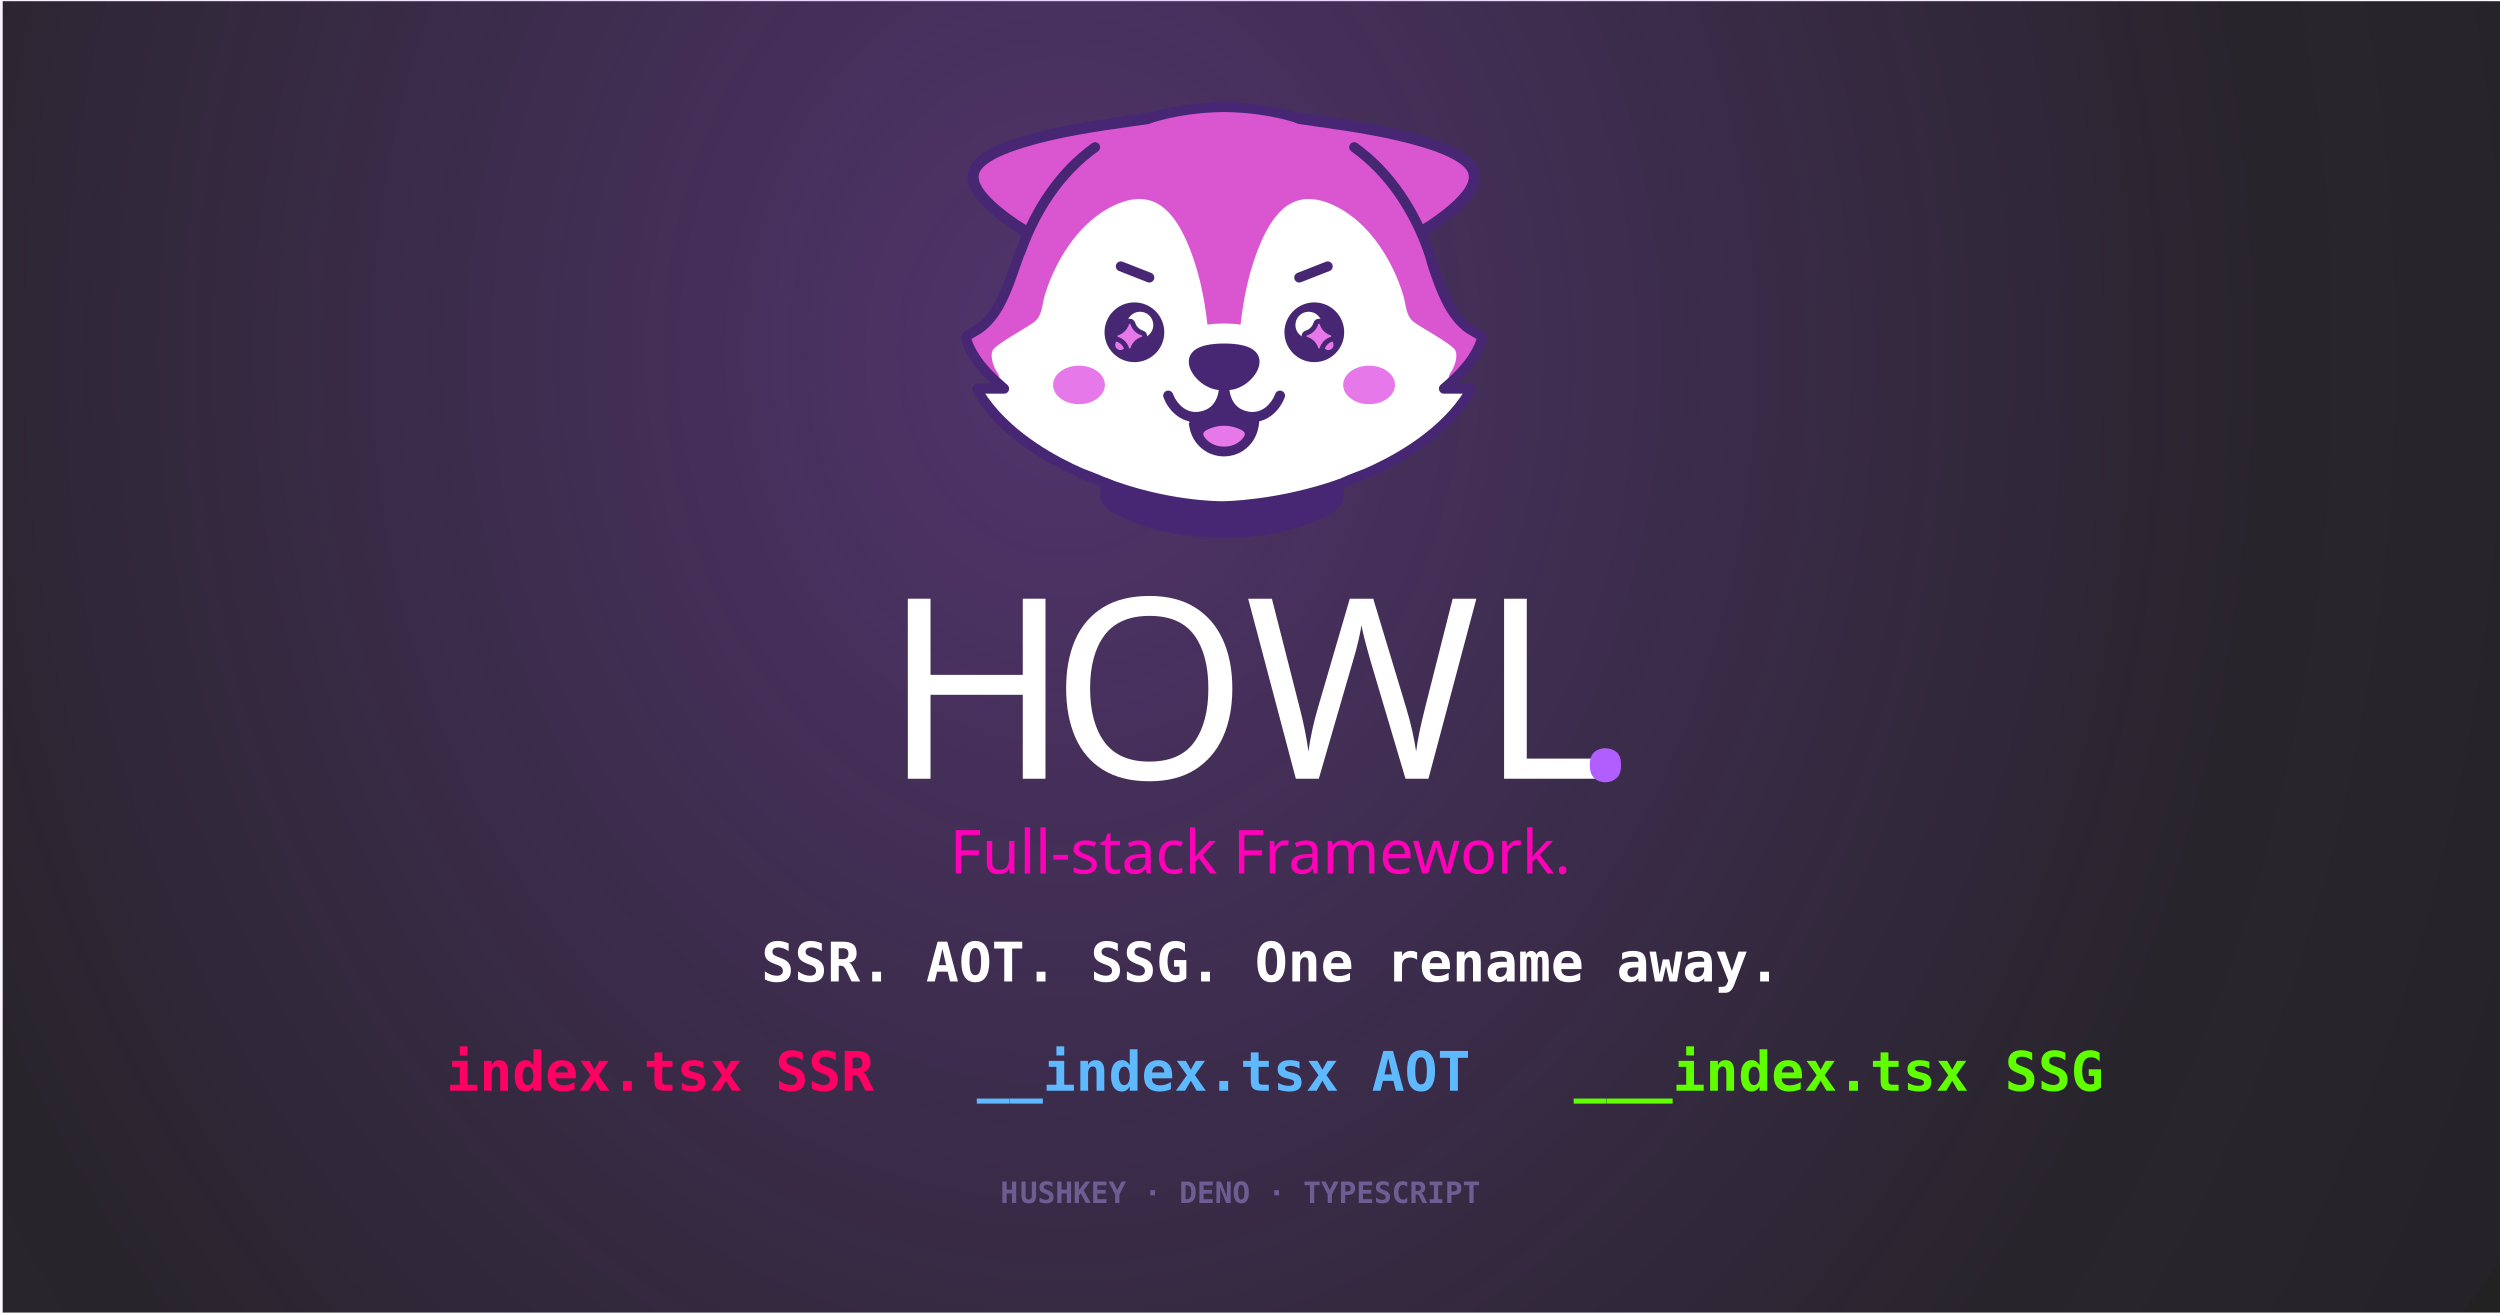
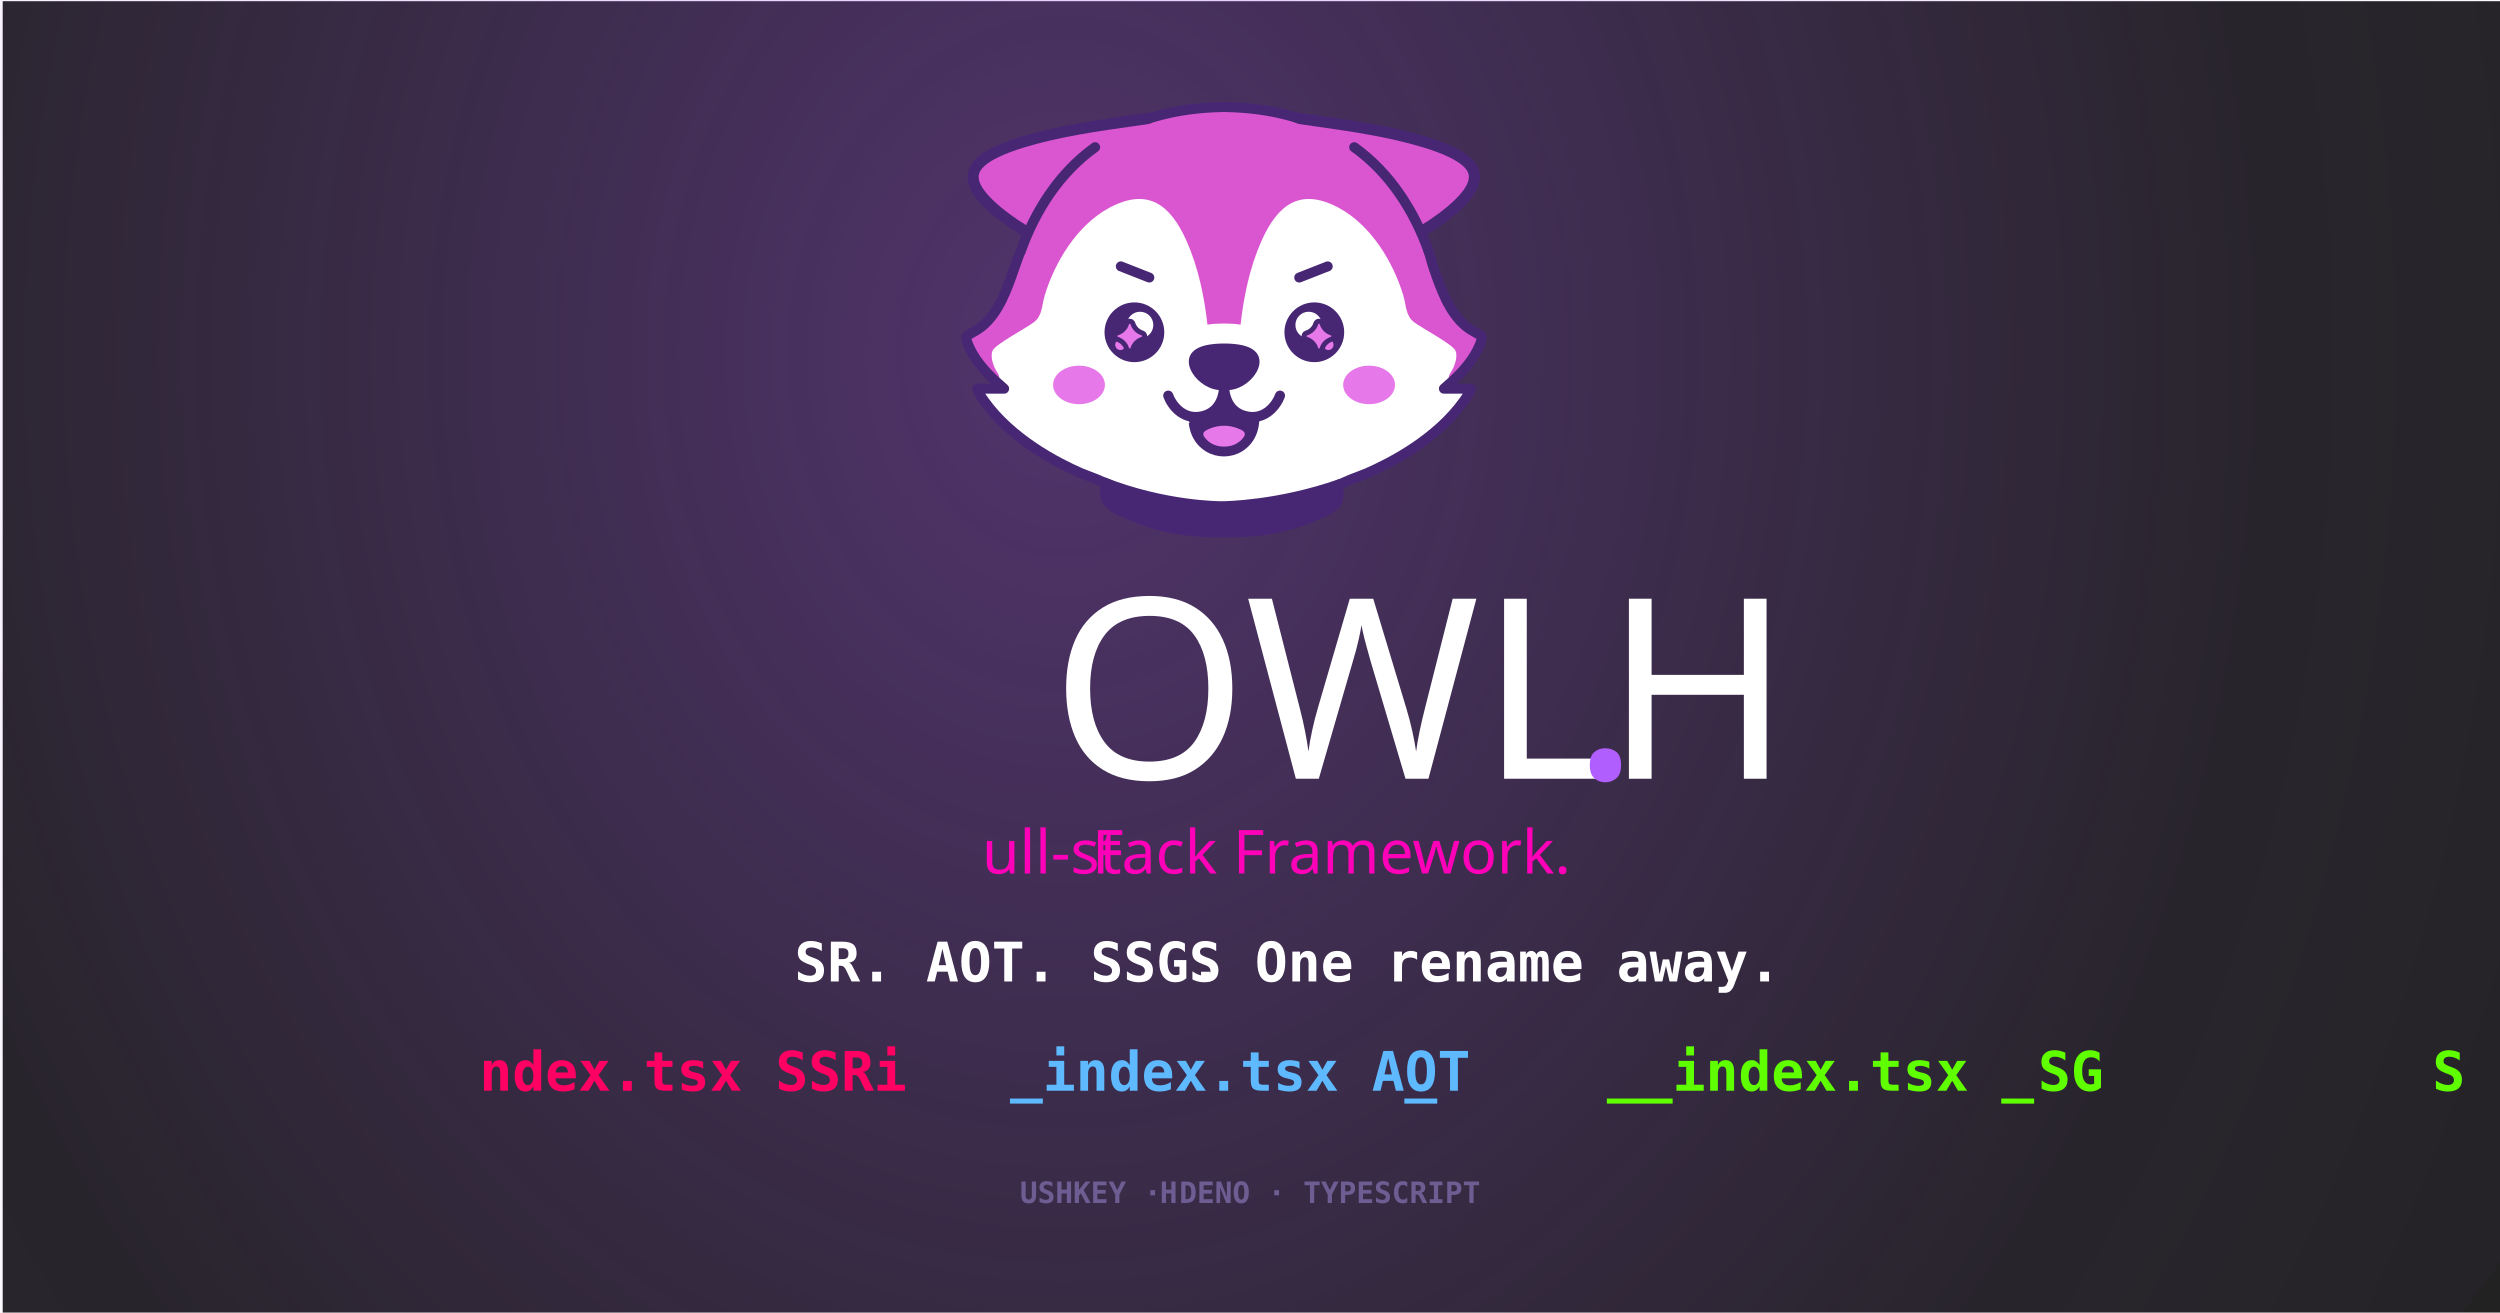
- <svg xmlns="http://www.w3.org/2000/svg" width="100%" height="100%" viewBox="0 0 1200 630" version="1.1" xml:space="preserve" style="fill-rule:evenodd;clip-rule:evenodd;stroke-linecap:round;stroke-linejoin:round;stroke-miterlimit:10;">
-   <rect id="HOWL_SOCIAL_URL" x="0" y="0" width="1200" height="630" style="fill:#fff;" />
+ <svg xmlns="http://www.w3.org/2000/svg" width="100%" height="100%" viewBox="0 0 1200 630" version="1.1" xml:space="preserve" style="fill-rule: evenodd; clip-rule: evenodd; stroke-linecap: round; stroke-linejoin: round; stroke-miterlimit: 10">
+   <rect id="HOWL_SOCIAL_URL" x="0" y="0" width="1200" height="630" style="fill: #fff" />
  <clipPath id="_clip1">
    <rect x="0" y="0" width="1200" height="630" />
  </clipPath>
  <g clip-path="url(#_clip1)">
    <g>
-       <rect x="1.3" y="0.57" width="1210.19" height="635.348" style="fill:#222;" />
-       <rect x="1.3" y="0.57" width="1210.19" height="635.348" style="fill:none;" />
-       <ellipse cx="510.749" cy="293.736" rx="793.92" ry="628.486" style="fill:url(#_Radial2);" />
+       <rect x="1.3" y="0.57" width="1210.19" height="635.348" style="fill: #222" />
+       <rect x="1.3" y="0.57" width="1210.19" height="635.348" style="fill: none" />
+       <ellipse cx="510.749" cy="293.736" rx="793.92" ry="628.486" style="fill: url(#_Radial2)" />
      <g transform="matrix(1.00849,0,0,1.00849,608.209,373.795)">
-         <text x="-182.64px" y="0px" style="font-family:'RoundedMplus1c-Medium', 'Rounded Mplus 1c', sans-serif;font-weight:500;font-size:120px;fill:#fff;">H<tspan x="-102.96px -22.08px 77.88px " y="0px 0px 0px ">OWL</tspan>
+         <text x="-182.64px" y="0px" style="font-family: 'RoundedMplus1c-Medium', 'Rounded Mplus 1c', sans-serif; font-weight: 500; font-size: 120px; fill: #fff">
+           H<tspan x="-102.96px -22.08px 77.88px " y="0px 0px 0px ">OWL</tspan>
        </text>
-         <text x="144.96px" y="0px" style="font-family:'RoundedMplus1c-Medium', 'Rounded Mplus 1c', sans-serif;font-weight:500;font-size:120px;fill:#b15eff;">.</text>
+         <text x="144.96px" y="0px" style="font-family: 'RoundedMplus1c-Medium', 'Rounded Mplus 1c', sans-serif; font-weight: 500; font-size: 120px; fill: #b15eff">.</text>
      </g>
-       <text x="455.941px" y="419.293px" style="font-family:'RoundedMplus1c-Medium', 'Rounded Mplus 1c', sans-serif;font-weight:500;font-size:29.167px;fill:#ff00b9;">F<tspan x="471.37px 487.237px 495.229px 503.804px 516.462px 529.704px 543.383px 558.375px 571.908px 586.725px 593.929px 609.358px 621.141px 636.133px 658.27px 672.533px 693.795px 709.37px 722.029px 735.97px " y="419.293px 419.293px 419.293px 419.293px 419.293px 419.293px 419.293px 419.293px 419.293px 419.293px 419.293px 419.293px 419.293px 419.293px 419.293px 419.293px 419.293px 419.293px 419.293px 419.293px ">ull-stack Framework.</tspan>
+       <text x="455.941px" y="419.293px" style="font-family: 'RoundedMplus1c-Medium', 'Rounded Mplus 1c', sans-serif; font-weight: 500; font-size: 29.167px; fill: #ff00b9">
+         F<tspan x="471.37px 487.237px 495.229px 503.804px 516.462px 529.704px 543.383px 558.375px 571.908px 586.725px 593.929px 609.358px 621.141px 636.133px 658.27px 672.533px 693.795px 709.37px 722.029px 735.97px " y="419.293px 419.293px 419.293px 419.293px 419.293px 419.293px 419.293px 419.293px 419.293px 419.293px 419.293px 419.293px 419.293px 419.293px 419.293px 419.293px 419.293px 419.293px 419.293px 419.293px ">ull-stack Framework.</tspan>
      </text>
      <g>
        <g transform="matrix(1.00849,0,0,1.00849,612.06,444.893)">
-           <text x="-244.576px" y="26px" style="font-family:'Menlo-Bold', 'Menlo', monospace;font-weight:700;font-size:26px;fill:#fff;">S<tspan x="-228.793px -213.01px -197.227px -181.443px -165.66px -149.877px -134.093px -118.31px -102.527px -86.743px -70.96px -55.177px -39.393px -23.61px -7.827px 7.957px 23.74px 39.523px 55.307px 71.09px 86.873px 102.657px 118.44px 134.223px 150.007px 165.79px 181.573px 197.357px 213.14px 228.923px " y="26px 26px 26px 26px 26px 26px 26px 26px 26px 26px 26px 26px 26px 26px 26px 26px 26px 26px 26px 26px 26px 26px 26px 26px 26px 26px 26px 26px 26px 26px ">SR. AOT. SSG. One rename away.</tspan>
+           <text x="-244.576px" y="26px" style="font-family: 'Menlo-Bold', 'Menlo', monospace; font-weight: 700; font-size: 26px; fill: #fff">
+             S<tspan x="-228.793px -213.01px -197.227px -181.443px -165.66px -149.877px -134.093px -118.31px -102.527px -86.743px -70.96px -55.177px -39.393px -23.61px -7.827px 7.957px 23.74px 39.523px 55.307px 71.09px 86.873px 102.657px 118.44px 134.223px 150.007px 165.79px 181.573px 197.357px 213.14px 228.923px " y="26px 26px 26px 26px 26px 26px 26px 26px 26px 26px 26px 26px 26px 26px 26px 26px 26px 26px 26px 26px 26px 26px 26px 26px 26px 26px 26px 26px 26px 26px ">SR. AOT. SSG. One rename away.</tspan>
          </text>
-           <text x="-394.518px" y="78px" style="font-family:'Menlo-Bold', 'Menlo', monospace;font-weight:700;font-size:26px;fill:#ff0063;">i<tspan x="-378.735px -362.951px -347.168px -331.385px -315.601px -299.818px -284.035px -268.251px -252.468px -236.685px -220.901px -205.118px " y="78px 78px 78px 78px 78px 78px 78px 78px 78px 78px 78px 78px ">ndex.tsx SSR</tspan>
+           <text x="-394.518px" y="78px" style="font-family: 'Menlo-Bold', 'Menlo', monospace; font-weight: 700; font-size: 26px; fill: #ff0063">
+             i<tspan x="-378.735px -362.951px -347.168px -331.385px -315.601px -299.818px -284.035px -268.251px -252.468px -236.685px -220.901px -205.118px " y="78px 78px 78px 78px 78px 78px 78px 78px 78px 78px 78px 78px ">ndex.tsx SSR</tspan>
          </text>
-           <text x="-141.985px" y="78px" style="font-family:'Menlo-Bold', 'Menlo', monospace;font-weight:700;font-size:26px;fill:#5eb9ff;">_<tspan x="-126.202px -110.418px -94.635px -78.852px -63.068px -47.285px -31.502px -15.718px 0.065px 15.848px 31.632px 47.415px 63.198px 78.982px " y="78px 78px 78px 78px 78px 78px 78px 78px 78px 78px 78px 78px 78px 78px ">_index.tsx AOT</tspan>
+           <text x="-141.985px" y="78px" style="font-family: 'Menlo-Bold', 'Menlo', monospace; font-weight: 700; font-size: 26px; fill: #5eb9ff">
+             _<tspan x="-126.202px -110.418px -94.635px -78.852px -63.068px -47.285px -31.502px -15.718px 0.065px 15.848px 31.632px 47.415px 63.198px 78.982px " y="78px 78px 78px 78px 78px 78px 78px 78px 78px 78px 78px 78px 78px 78px ">_index.tsx AOT</tspan>
          </text>
-           <text x="142.115px" y="78px" style="font-family:'Menlo-Bold', 'Menlo', monospace;font-weight:700;font-size:26px;fill:#60ff00;">_<tspan x="157.898px 173.682px 189.465px 205.248px 221.031px 236.815px 252.598px 268.381px 284.165px 299.948px 315.731px " y="78px 78px 78px 78px 78px 78px 78px 78px 78px 78px 78px ">__index.tsx</tspan>
+           <text x="142.115px" y="78px" style="font-family: 'Menlo-Bold', 'Menlo', monospace; font-weight: 700; font-size: 26px; fill: #60ff00">
+             _<tspan x="157.898px 173.682px 189.465px 205.248px 221.031px 236.815px 252.598px 268.381px 284.165px 299.948px 315.731px " y="78px 78px 78px 78px 78px 78px 78px 78px 78px 78px 78px ">__index.tsx</tspan>
          </text>
-           <text x="347.298px" y="78px" style="font-family:'Menlo-Bold', 'Menlo', monospace;font-weight:700;font-size:26px;fill:#60ff00;">S<tspan x="363.081px 378.865px " y="78px 78px ">SG</tspan>
+           <text x="347.298px" y="78px" style="font-family: 'Menlo-Bold', 'Menlo', monospace; font-weight: 700; font-size: 26px; fill: #60ff00">
+             S<tspan x="363.081px 378.865px " y="78px 78px ">SG</tspan>
          </text>
        </g>
      </g>
-       <text x="480.204px" y="577.425px" style="font-family:'Menlo-Bold', 'Menlo', monospace;font-weight:700;font-size:14.119px;fill:#6d5d92;">H<tspan x="489.551px 498.898px 508.246px 517.593px 526.941px 536.288px 545.635px 554.983px 564.33px 573.678px 583.025px 592.372px 601.72px 611.067px 620.414px 629.762px 639.109px 648.457px 657.804px 667.151px 676.499px 685.846px 695.194px 704.541px 713.888px 723.236px " y="577.425px 577.425px 577.425px 577.425px 577.425px 577.425px 577.425px 577.425px 577.425px 577.425px 577.425px 577.425px 577.425px 577.425px 577.425px 577.425px 577.425px 577.425px 577.425px 577.425px 577.425px 577.425px 577.425px 577.425px 577.425px 577.425px ">USHKEY · DENO · TYPESCRIPT</tspan>
+       <text x="480.204px" y="577.425px" style="font-family: 'Menlo-Bold', 'Menlo', monospace; font-weight: 700; font-size: 14.119px; fill: #6d5d92">
+         H<tspan x="489.551px 498.898px 508.246px 517.593px 526.941px 536.288px 545.635px 554.983px 564.33px 573.678px 583.025px 592.372px 601.72px 611.067px 620.414px 629.762px 639.109px 648.457px 657.804px 667.151px 676.499px 685.846px 695.194px 704.541px 713.888px 723.236px " y="577.425px 577.425px 577.425px 577.425px 577.425px 577.425px 577.425px 577.425px 577.425px 577.425px 577.425px 577.425px 577.425px 577.425px 577.425px 577.425px 577.425px 577.425px 577.425px 577.425px 577.425px 577.425px 577.425px 577.425px 577.425px 577.425px ">USHKEY · DENO · TYPESCRIPT</tspan>
      </text>
      <g id="FACE">
        <g id="EARS">
          <g id="ear_left_floppy">
-             <path d="M561.496,56.158c-12.401,2.078 -28.051,4.719 -40.443,6.922c-12.158,2.16 -43.731,8.311 -51.3,15.52c-8.862,8.436 6.499,20.303 13.534,25.341c19.909,14.262 55.494,27.139 85.737,31.461l-7.528,-79.244Z" style="fill:#da56d1;fill-rule:nonzero;" />
-             <path d="M557.917,55.858l-2.806,0.418c-3.687,0.545 -7.441,1.078 -11.07,1.591c-17.775,2.522 -36.156,5.128 -53.317,10.366c-9.656,2.948 -16.425,6.169 -20.121,9.578c-6.577,6.067 -4.04,13.569 7.987,23.607c21.494,17.938 56.926,30.788 92.467,33.533l1.63,0.125" style="fill:none;fill-rule:nonzero;stroke:#472773;stroke-width:5.37px;" />
+             <path d="M561.496,56.158c-12.401,2.078 -28.051,4.719 -40.443,6.922c-12.158,2.16 -43.731,8.311 -51.3,15.52c-8.862,8.436 6.499,20.303 13.534,25.341c19.909,14.262 55.494,27.139 85.737,31.461l-7.528,-79.244Z" style="fill: #da56d1; fill-rule: nonzero" />
+             <path d="M557.917,55.858l-2.806,0.418c-3.687,0.545 -7.441,1.078 -11.07,1.591c-17.775,2.522 -36.156,5.128 -53.317,10.366c-9.656,2.948 -16.425,6.169 -20.121,9.578c-6.577,6.067 -4.04,13.569 7.987,23.607c21.494,17.938 56.926,30.788 92.467,33.533l1.63,0.125" style="fill: none; fill-rule: nonzero; stroke: #472773; stroke-width: 5.37px" />
          </g>
          <g id="ear_right_floppy">
-             <path d="M605.785,135.402c30.243,-4.325 65.825,-17.199 85.734,-31.46c7.038,-5.041 22.399,-16.906 13.537,-25.342c-7.569,-7.209 -39.142,-13.36 -51.3,-15.522c-12.395,-2.201 -28.042,-4.841 -40.443,-6.92l-7.528,79.244Z" style="fill:#da56d1;fill-rule:nonzero;" />
-             <path d="M616.89,55.858l2.806,0.418c3.687,0.545 7.441,1.078 11.071,1.591c17.775,2.522 36.156,5.128 53.317,10.366c9.655,2.948 16.424,6.169 20.117,9.578c6.58,6.067 4.044,13.569 -7.983,23.607c-21.494,17.938 -56.926,30.788 -92.468,33.533l-1.629,0.125" style="fill:none;fill-rule:nonzero;stroke:#472773;stroke-width:5.37px;" />
+             <path d="M605.785,135.402c30.243,-4.325 65.825,-17.199 85.734,-31.46c7.038,-5.041 22.399,-16.906 13.537,-25.342c-7.569,-7.209 -39.142,-13.36 -51.3,-15.522c-12.395,-2.201 -28.042,-4.841 -40.443,-6.92l-7.528,79.244Z" style="fill: #da56d1; fill-rule: nonzero" />
+             <path d="M616.89,55.858l2.806,0.418c3.687,0.545 7.441,1.078 11.071,1.591c17.775,2.522 36.156,5.128 53.317,10.366c9.655,2.948 16.424,6.169 20.117,9.578c6.58,6.067 4.044,13.569 -7.983,23.607c-21.494,17.938 -56.926,30.788 -92.468,33.533l-1.629,0.125" style="fill: none; fill-rule: nonzero; stroke: #472773; stroke-width: 5.37px" />
          </g>
        </g>
        <g id="FACE1">
-           <path d="M587.492,51.293c-11.072,0.243 -24.146,5.344 -34.326,10.028c-6.337,2.915 -12.622,7.231 -18.15,11.424c-5.828,4.421 -19.255,5.376 -23.805,10.645c-8.521,9.869 -13.571,19.04 -18.862,31.106c-7.383,16.841 -12.235,39.339 -30.107,48.349c2.357,7.407 12.696,15.779 18.03,21.025c-0.069,-0.068 -0.138,-0.25 -0.207,-0.502c1.125,1.061 2.199,2.367 2.198,3.906c-0,-1.38 -10.044,0.84 -11.589,1.391c-0.042,0.015 -0.078,0.029 -0.108,0.041c9.522,13.284 21.845,24.32 35.92,32.593c24.298,14.28 52.94,21.002 81.006,21.022l0,0.001l0.065,0l-0,-0.001c28.067,-0.02 56.708,-6.742 81.006,-21.022c14.075,-8.273 26.399,-19.309 35.921,-32.593c-0.03,-0.012 -0.066,-0.026 -0.109,-0.041c-1.545,-0.551 -11.588,-2.771 -11.588,-1.391c-0.001,-1.539 1.072,-2.845 2.197,-3.906c-0.068,0.252 -0.137,0.434 -0.206,0.502c5.335,-5.246 15.672,-13.618 18.03,-21.025c-17.873,-9.01 -22.724,-31.508 -30.108,-48.349c-5.289,-12.066 -11.914,-18.004 -20.436,-27.873c-4.55,-5.27 -13.756,-12.19 -19.584,-16.611c-5.528,-4.193 -13.512,-6.28 -19.848,-9.195c-10.18,-4.684 -24.202,-9.281 -35.275,-9.524l-0.065,0Z" style="fill:#fff;fill-rule:nonzero;" />
-           <path d="M587.492,51.293c-11.072,0.243 -25.28,3.4 -35.46,8.083c-6.337,2.916 -7.968,3.635 -13.496,7.828c-5.828,4.42 -22.775,10.917 -27.325,16.186c-8.521,9.869 -13.571,19.04 -18.862,31.106c-7.383,16.841 -12.235,39.339 -30.107,48.349c2.357,7.407 12.696,15.779 18.03,21.025c-0.369,-0.366 -0.734,-3.964 -1.103,-4.33c-3.514,-5.173 -3.165,-9.066 -3.157,-9.061c-0.019,-0.721 0.095,-1.45 0.429,-2.184c1.393,-3.074 16.149,-10.817 19.785,-13.586c4.2,-3.195 3.784,-8.048 5.229,-12.864c4.869,-16.208 15.585,-33.715 30.795,-41.982c18.803,-10.216 29.638,-1.458 37.33,15.882c5.533,12.473 8.504,26.533 9.985,40.074c2.803,-0.407 5.551,-0.537 7.96,-0.532c2.409,-0.005 5.156,0.125 7.959,0.532c1.483,-13.541 4.453,-27.601 9.987,-40.074c7.691,-17.34 18.527,-26.098 37.328,-15.882c15.211,8.267 25.927,25.774 30.795,41.982c1.446,4.816 1.031,9.669 5.229,12.864c3.637,2.769 18.393,10.512 19.787,13.586c0.332,0.734 0.446,1.463 0.428,2.184c0.008,-0.005 0.357,3.888 -3.157,9.061c-0.368,0.366 -0.733,3.964 -1.103,4.33c5.335,-5.246 15.672,-13.618 18.03,-21.025c-17.873,-9.01 -22.724,-31.508 -30.108,-48.349c-5.289,-12.066 -10.339,-21.237 -18.861,-31.106c-4.55,-5.269 -13.965,-12.414 -19.794,-16.834c-5.528,-4.192 -14.565,-4.122 -20.901,-7.038c-10.18,-4.685 -24.514,-7.982 -35.587,-8.225" style="fill:#da56d1;fill-rule:nonzero;" />
-           <path d="M685.781,120.757c0.68,1.814 1.647,5.816 2.357,7.862c3.441,9.924 7.342,21.172 15.301,27.831c1.762,1.475 3.538,2.455 4.965,3.241c1.216,0.671 2.473,1.364 2.732,1.885c0.076,0.15 0.387,1.056 -0.885,4.083c-2.724,6.483 -7.513,12.104 -12.607,16.862l-4.547,4.031l12.834,-0c0.013,0.868 -1.089,2.856 -3.277,5.916c-13.045,18.242 -34.777,29.572 -46.612,34.716l-7.562,2.926l-0.012,0.012c-0.539,0.22 -1.124,0.477 -1.696,0.729c-0.432,0.19 -0.856,0.376 -1.227,0.531l-2.865,1.199" style="fill:none;fill-rule:nonzero;stroke:#472773;stroke-width:4.84px;" />
-           <path d="M553.547,56.191l1.958,-0.531c9.605,-2.604 19.231,-4.054 31.891,-4.32l0.257,0c12.661,0.266 22.288,1.716 31.891,4.32l1.959,0.531" style="fill:none;fill-rule:nonzero;stroke:#472773;stroke-width:4.84px;" />
-           <path d="M489.405,121.669l-0.434,1.157c-0.679,1.814 -1.35,3.747 -2.06,5.793c-3.44,9.924 -7.341,21.172 -15.3,27.831c-1.763,1.475 -3.538,2.455 -4.966,3.241c-1.216,0.671 -2.472,1.364 -2.732,1.885c-0.075,0.151 -0.385,1.056 0.886,4.083c2.723,6.483 7.513,12.105 12.606,16.862l4.547,4.031l-12.833,-0c-0.012,0.868 1.089,2.856 3.277,5.916c13.045,18.243 34.777,29.572 46.611,34.716l7.564,2.926l0.011,0.012c0.539,0.22 1.124,0.477 1.695,0.729c0.433,0.19 0.857,0.376 1.228,0.531l2.865,1.199" style="fill:none;fill-rule:nonzero;stroke:#472773;stroke-width:4.84px;" />
-           <path d="M669.608,184.76c-0,5.107 -5.572,9.246 -12.445,9.246c-6.874,-0 -12.446,-4.139 -12.446,-9.246c0,-5.106 5.572,-9.245 12.446,-9.245c6.873,-0 12.445,4.139 12.445,9.245" style="fill:#e678e9;fill-rule:nonzero;" />
-           <path d="M505.474,184.76c0,-5.106 5.572,-9.245 12.445,-9.245c6.874,-0 12.446,4.139 12.446,9.245c0,5.107 -5.572,9.246 -12.446,9.246c-6.873,-0 -12.445,-4.139 -12.445,-9.246" style="fill:#e678e9;fill-rule:nonzero;" />
-           <path d="M596.133,165.672c-2.189,-0.475 -5.246,-0.8 -8.48,-0.792l-0.096,-0c-3.233,-0.008 -6.291,0.317 -8.48,0.792c-16.364,3.551 -5.869,20.22 5.525,21.491c1.997,0.207 4.01,0.207 6.006,-0c11.395,-1.271 21.889,-17.94 5.525,-21.491" style="fill:#472773;fill-rule:nonzero;" />
-           <path d="M489.888,120.757c6.947,-19.596 18.661,-37.896 35.749,-50.083" style="fill:none;fill-rule:nonzero;stroke:#472773;stroke-width:4.84px;" />
-           <path d="M685.781,120.757c-6.947,-19.596 -18.661,-37.896 -35.749,-50.083" style="fill:none;fill-rule:nonzero;stroke:#472773;stroke-width:4.84px;" />
+           <path d="M587.492,51.293c-11.072,0.243 -24.146,5.344 -34.326,10.028c-6.337,2.915 -12.622,7.231 -18.15,11.424c-5.828,4.421 -19.255,5.376 -23.805,10.645c-8.521,9.869 -13.571,19.04 -18.862,31.106c-7.383,16.841 -12.235,39.339 -30.107,48.349c2.357,7.407 12.696,15.779 18.03,21.025c-0.069,-0.068 -0.138,-0.25 -0.207,-0.502c1.125,1.061 2.199,2.367 2.198,3.906c-0,-1.38 -10.044,0.84 -11.589,1.391c-0.042,0.015 -0.078,0.029 -0.108,0.041c9.522,13.284 21.845,24.32 35.92,32.593c24.298,14.28 52.94,21.002 81.006,21.022l0,0.001l0.065,0l-0,-0.001c28.067,-0.02 56.708,-6.742 81.006,-21.022c14.075,-8.273 26.399,-19.309 35.921,-32.593c-0.03,-0.012 -0.066,-0.026 -0.109,-0.041c-1.545,-0.551 -11.588,-2.771 -11.588,-1.391c-0.001,-1.539 1.072,-2.845 2.197,-3.906c-0.068,0.252 -0.137,0.434 -0.206,0.502c5.335,-5.246 15.672,-13.618 18.03,-21.025c-17.873,-9.01 -22.724,-31.508 -30.108,-48.349c-5.289,-12.066 -11.914,-18.004 -20.436,-27.873c-4.55,-5.27 -13.756,-12.19 -19.584,-16.611c-5.528,-4.193 -13.512,-6.28 -19.848,-9.195c-10.18,-4.684 -24.202,-9.281 -35.275,-9.524l-0.065,0Z" style="fill: #fff; fill-rule: nonzero" />
+           <path d="M587.492,51.293c-11.072,0.243 -25.28,3.4 -35.46,8.083c-6.337,2.916 -7.968,3.635 -13.496,7.828c-5.828,4.42 -22.775,10.917 -27.325,16.186c-8.521,9.869 -13.571,19.04 -18.862,31.106c-7.383,16.841 -12.235,39.339 -30.107,48.349c2.357,7.407 12.696,15.779 18.03,21.025c-0.369,-0.366 -0.734,-3.964 -1.103,-4.33c-3.514,-5.173 -3.165,-9.066 -3.157,-9.061c-0.019,-0.721 0.095,-1.45 0.429,-2.184c1.393,-3.074 16.149,-10.817 19.785,-13.586c4.2,-3.195 3.784,-8.048 5.229,-12.864c4.869,-16.208 15.585,-33.715 30.795,-41.982c18.803,-10.216 29.638,-1.458 37.33,15.882c5.533,12.473 8.504,26.533 9.985,40.074c2.803,-0.407 5.551,-0.537 7.96,-0.532c2.409,-0.005 5.156,0.125 7.959,0.532c1.483,-13.541 4.453,-27.601 9.987,-40.074c7.691,-17.34 18.527,-26.098 37.328,-15.882c15.211,8.267 25.927,25.774 30.795,41.982c1.446,4.816 1.031,9.669 5.229,12.864c3.637,2.769 18.393,10.512 19.787,13.586c0.332,0.734 0.446,1.463 0.428,2.184c0.008,-0.005 0.357,3.888 -3.157,9.061c-0.368,0.366 -0.733,3.964 -1.103,4.33c5.335,-5.246 15.672,-13.618 18.03,-21.025c-17.873,-9.01 -22.724,-31.508 -30.108,-48.349c-5.289,-12.066 -10.339,-21.237 -18.861,-31.106c-4.55,-5.269 -13.965,-12.414 -19.794,-16.834c-5.528,-4.192 -14.565,-4.122 -20.901,-7.038c-10.18,-4.685 -24.514,-7.982 -35.587,-8.225" style="fill: #da56d1; fill-rule: nonzero" />
+           <path d="M685.781,120.757c0.68,1.814 1.647,5.816 2.357,7.862c3.441,9.924 7.342,21.172 15.301,27.831c1.762,1.475 3.538,2.455 4.965,3.241c1.216,0.671 2.473,1.364 2.732,1.885c0.076,0.15 0.387,1.056 -0.885,4.083c-2.724,6.483 -7.513,12.104 -12.607,16.862l-4.547,4.031l12.834,-0c0.013,0.868 -1.089,2.856 -3.277,5.916c-13.045,18.242 -34.777,29.572 -46.612,34.716l-7.562,2.926l-0.012,0.012c-0.539,0.22 -1.124,0.477 -1.696,0.729c-0.432,0.19 -0.856,0.376 -1.227,0.531l-2.865,1.199" style="fill: none; fill-rule: nonzero; stroke: #472773; stroke-width: 4.84px" />
+           <path d="M553.547,56.191l1.958,-0.531c9.605,-2.604 19.231,-4.054 31.891,-4.32l0.257,0c12.661,0.266 22.288,1.716 31.891,4.32l1.959,0.531" style="fill: none; fill-rule: nonzero; stroke: #472773; stroke-width: 4.84px" />
+           <path d="M489.405,121.669l-0.434,1.157c-0.679,1.814 -1.35,3.747 -2.06,5.793c-3.44,9.924 -7.341,21.172 -15.3,27.831c-1.763,1.475 -3.538,2.455 -4.966,3.241c-1.216,0.671 -2.472,1.364 -2.732,1.885c-0.075,0.151 -0.385,1.056 0.886,4.083c2.723,6.483 7.513,12.105 12.606,16.862l4.547,4.031l-12.833,-0c-0.012,0.868 1.089,2.856 3.277,5.916c13.045,18.243 34.777,29.572 46.611,34.716l7.564,2.926l0.011,0.012c0.539,0.22 1.124,0.477 1.695,0.729c0.433,0.19 0.857,0.376 1.228,0.531l2.865,1.199" style="fill: none; fill-rule: nonzero; stroke: #472773; stroke-width: 4.84px" />
+           <path d="M669.608,184.76c-0,5.107 -5.572,9.246 -12.445,9.246c-6.874,-0 -12.446,-4.139 -12.446,-9.246c0,-5.106 5.572,-9.245 12.446,-9.245c6.873,-0 12.445,4.139 12.445,9.245" style="fill: #e678e9; fill-rule: nonzero" />
+           <path d="M505.474,184.76c0,-5.106 5.572,-9.245 12.445,-9.245c6.874,-0 12.446,4.139 12.446,9.245c0,5.107 -5.572,9.246 -12.446,9.246c-6.873,-0 -12.445,-4.139 -12.445,-9.246" style="fill: #e678e9; fill-rule: nonzero" />
+           <path d="M596.133,165.672c-2.189,-0.475 -5.246,-0.8 -8.48,-0.792l-0.096,-0c-3.233,-0.008 -6.291,0.317 -8.48,0.792c-16.364,3.551 -5.869,20.22 5.525,21.491c1.997,0.207 4.01,0.207 6.006,-0c11.395,-1.271 21.889,-17.94 5.525,-21.491" style="fill: #472773; fill-rule: nonzero" />
+           <path d="M489.888,120.757c6.947,-19.596 18.661,-37.896 35.749,-50.083" style="fill: none; fill-rule: nonzero; stroke: #472773; stroke-width: 4.84px" />
+           <path d="M685.781,120.757c-6.947,-19.596 -18.661,-37.896 -35.749,-50.083" style="fill: none; fill-rule: nonzero; stroke: #472773; stroke-width: 4.84px" />
        </g>
        <g id="EYES">
          <g id="eye_shiny_left">
-             <path d="M630.873,145.15c7.922,-0 14.343,6.42 14.343,14.343c-0,7.919 -6.421,14.34 -14.343,14.34c-7.923,0 -14.343,-6.421 -14.343,-14.34c-0,-7.923 6.42,-14.343 14.343,-14.343" style="fill:#472773;" />
-             <path d="M637.637,162.972c1.351,0 2.447,1.134 2.447,2.528c-0,1.397 -1.096,2.531 -2.447,2.531c-1.35,-0 -2.446,-1.134 -2.446,-2.531c-0,-1.394 1.096,-2.528 2.446,-2.528" style="fill:#e678e9;" />
-             <path d="M628.172,149.634c3.519,0 6.374,2.852 6.374,6.374c0,3.52 -2.855,6.375 -6.374,6.375c-3.519,-0 -6.375,-2.855 -6.375,-6.375c0,-3.522 2.856,-6.374 6.375,-6.374" style="fill:#fff;" />
-             <path d="M632.756,167.037c-0.78,-2.556 -2.797,-4.574 -5.354,-5.354c-0.345,-0.104 -0.345,-0.591 -0,-0.695c2.557,-0.78 4.574,-2.798 5.354,-5.354c0.104,-0.345 0.591,-0.345 0.696,-0c0.779,2.556 2.797,4.574 5.354,5.354c0.345,0.104 0.345,0.591 -0,0.695c-2.557,0.78 -4.575,2.798 -5.354,5.354c-0.105,0.345 -0.592,0.345 -0.696,0Z" style="fill:none;fill-rule:nonzero;stroke:#472773;stroke-width:4.78px;stroke-miterlimit:4;" />
-             <path d="M632.756,167.037c-0.78,-2.556 -2.797,-4.574 -5.354,-5.354c-0.345,-0.104 -0.345,-0.591 -0,-0.695c2.557,-0.78 4.574,-2.798 5.354,-5.354c0.104,-0.345 0.591,-0.345 0.696,-0c0.779,2.556 2.797,4.574 5.354,5.354c0.345,0.104 0.345,0.591 -0,0.695c-2.557,0.78 -4.575,2.798 -5.354,5.354c-0.105,0.345 -0.592,0.345 -0.696,0" style="fill:#e678e9;" />
+             <path d="M630.873,145.15c7.922,-0 14.343,6.42 14.343,14.343c-0,7.919 -6.421,14.34 -14.343,14.34c-7.923,0 -14.343,-6.421 -14.343,-14.34c-0,-7.923 6.42,-14.343 14.343,-14.343" style="fill: #472773" />
+             <path d="M637.637,162.972c1.351,0 2.447,1.134 2.447,2.528c-0,1.397 -1.096,2.531 -2.447,2.531c-1.35,-0 -2.446,-1.134 -2.446,-2.531c-0,-1.394 1.096,-2.528 2.446,-2.528" style="fill: #e678e9" />
+             <path d="M628.172,149.634c3.519,0 6.374,2.852 6.374,6.374c0,3.52 -2.855,6.375 -6.374,6.375c-3.519,-0 -6.375,-2.855 -6.375,-6.375c0,-3.522 2.856,-6.374 6.375,-6.374" style="fill: #fff" />
+             <path d="M632.756,167.037c-0.78,-2.556 -2.797,-4.574 -5.354,-5.354c-0.345,-0.104 -0.345,-0.591 -0,-0.695c2.557,-0.78 4.574,-2.798 5.354,-5.354c0.104,-0.345 0.591,-0.345 0.696,-0c0.779,2.556 2.797,4.574 5.354,5.354c0.345,0.104 0.345,0.591 -0,0.695c-2.557,0.78 -4.575,2.798 -5.354,5.354c-0.105,0.345 -0.592,0.345 -0.696,0Z" style="fill: none; fill-rule: nonzero; stroke: #472773; stroke-width: 4.78px; stroke-miterlimit: 4" />
+             <path d="M632.756,167.037c-0.78,-2.556 -2.797,-4.574 -5.354,-5.354c-0.345,-0.104 -0.345,-0.591 -0,-0.695c2.557,-0.78 4.574,-2.798 5.354,-5.354c0.104,-0.345 0.591,-0.345 0.696,-0c0.779,2.556 2.797,4.574 5.354,5.354c0.345,0.104 0.345,0.591 -0,0.695c-2.557,0.78 -4.575,2.798 -5.354,5.354c-0.105,0.345 -0.592,0.345 -0.696,0" style="fill: #e678e9" />
          </g>
          <g id="eye_shiny_rigth">
-             <path d="M558.857,159.492c0,7.922 -6.42,14.343 -14.343,14.343c-7.919,-0 -14.343,-6.421 -14.343,-14.343c0,-7.923 6.424,-14.343 14.343,-14.343c7.923,-0 14.343,6.42 14.343,14.343" style="fill:#472773;" />
-             <path d="M540.196,165.501c-0,1.398 -1.096,2.528 -2.447,2.528c-1.348,0 -2.443,-1.13 -2.443,-2.528c-0,-1.397 1.095,-2.527 2.443,-2.527c1.351,-0 2.447,1.13 2.447,2.527" style="fill:#e678e9;" />
-             <path d="M553.59,156.008c0,3.52 -2.855,6.375 -6.374,6.375c-3.522,-0 -6.374,-2.855 -6.374,-6.375c-0,-3.519 2.852,-6.374 6.374,-6.374c3.519,0 6.374,2.855 6.374,6.374" style="fill:#fff;" />
-             <path d="M542.632,167.037c0.78,-2.556 2.797,-4.574 5.354,-5.354c0.345,-0.104 0.345,-0.591 -0,-0.695c-2.557,-0.78 -4.574,-2.798 -5.354,-5.354c-0.104,-0.345 -0.591,-0.345 -0.696,-0c-0.78,2.556 -2.797,4.574 -5.354,5.354c-0.345,0.104 -0.345,0.591 0,0.695c2.557,0.78 4.574,2.798 5.354,5.354c0.105,0.345 0.592,0.345 0.696,0Z" style="fill:none;fill-rule:nonzero;stroke:#472773;stroke-width:4.78px;stroke-miterlimit:4;" />
-             <path d="M542.632,167.037c0.78,-2.556 2.797,-4.574 5.354,-5.354c0.345,-0.104 0.345,-0.591 -0,-0.695c-2.557,-0.78 -4.574,-2.798 -5.354,-5.354c-0.104,-0.345 -0.591,-0.345 -0.696,-0c-0.78,2.556 -2.797,4.574 -5.354,5.354c-0.345,0.104 -0.345,0.591 0,0.695c2.557,0.78 4.574,2.798 5.354,5.354c0.105,0.345 0.592,0.345 0.696,0" style="fill:#e678e9;" />
+             <path d="M558.857,159.492c0,7.922 -6.42,14.343 -14.343,14.343c-7.919,-0 -14.343,-6.421 -14.343,-14.343c0,-7.923 6.424,-14.343 14.343,-14.343c7.923,-0 14.343,6.42 14.343,14.343" style="fill: #472773" />
+             <path d="M540.196,165.501c-0,1.398 -1.096,2.528 -2.447,2.528c-1.348,0 -2.443,-1.13 -2.443,-2.528c-0,-1.397 1.095,-2.527 2.443,-2.527c1.351,-0 2.447,1.13 2.447,2.527" style="fill: #e678e9" />
+             <path d="M553.59,156.008c0,3.52 -2.855,6.375 -6.374,6.375c-3.522,-0 -6.374,-2.855 -6.374,-6.375c-0,-3.519 2.852,-6.374 6.374,-6.374c3.519,0 6.374,2.855 6.374,6.374" style="fill: #fff" />
+             <path d="M542.632,167.037c0.78,-2.556 2.797,-4.574 5.354,-5.354c0.345,-0.104 0.345,-0.591 -0,-0.695c-2.557,-0.78 -4.574,-2.798 -5.354,-5.354c-0.104,-0.345 -0.591,-0.345 -0.696,-0c-0.78,2.556 -2.797,4.574 -5.354,5.354c-0.345,0.104 -0.345,0.591 0,0.695c2.557,0.78 4.574,2.798 5.354,5.354c0.105,0.345 0.592,0.345 0.696,0Z" style="fill: none; fill-rule: nonzero; stroke: #472773; stroke-width: 4.78px; stroke-miterlimit: 4" />
+             <path d="M542.632,167.037c0.78,-2.556 2.797,-4.574 5.354,-5.354c0.345,-0.104 0.345,-0.591 -0,-0.695c-2.557,-0.78 -4.574,-2.798 -5.354,-5.354c-0.104,-0.345 -0.591,-0.345 -0.696,-0c-0.78,2.556 -2.797,4.574 -5.354,5.354c-0.345,0.104 -0.345,0.591 0,0.695c2.557,0.78 4.574,2.798 5.354,5.354c0.105,0.345 0.592,0.345 0.696,0" style="fill: #e678e9" />
          </g>
        </g>
        <g id="EYEBROWS">
-           <path id="eyebrow_inclined_rigth_to_left" d="M623.622,133.225l13.685,-5.368" style="fill:none;fill-rule:nonzero;stroke:#472773;stroke-width:4.78px;" />
-           <path id="eyebrow_inclined_left_to_right" d="M551.674,133.225l-13.685,-5.368" style="fill:none;fill-rule:nonzero;stroke:#472773;stroke-width:4.78px;" />
+           <path id="eyebrow_inclined_rigth_to_left" d="M623.622,133.225l13.685,-5.368" style="fill: none; fill-rule: nonzero; stroke: #472773; stroke-width: 4.78px" />
+           <path id="eyebrow_inclined_left_to_right" d="M551.674,133.225l-13.685,-5.368" style="fill: none; fill-rule: nonzero; stroke: #472773; stroke-width: 4.78px" />
        </g>
        <g id="MOUTH">
          <g id="mouth_open_og">
-             <path d="M595.031,214.53c7.344,-4.569 7,-13.152 7,-13.152c-10.503,-0.421 -14.539,-8.91 -14.539,-8.91c-0.006,-0.003 -4.035,8.489 -14.542,8.91c-0.001,-0.001 -0.341,8.584 7.002,13.153c4.587,2.853 10.492,2.853 15.079,-0.001" style="fill:#472773;fill-rule:nonzero;" />
-             <path d="M595.031,214.53c7.344,-4.569 7,-13.152 7,-13.152c-10.503,-0.421 -14.539,-8.91 -14.539,-8.91c-0.006,-0.003 -4.035,8.489 -14.542,8.91c-0.001,-0.001 -0.341,8.584 7.002,13.153c4.587,2.853 10.492,2.853 15.079,-0.001Z" style="fill:none;fill-rule:nonzero;stroke:#472773;stroke-width:4.84px;" />
-             <path d="M593.62,205.423c-1.942,-0.715 -4.012,-1.077 -6.063,-1.065c-2.049,-0.012 -4.119,0.35 -6.061,1.065c-3.494,1.285 -5.503,2.414 -2.274,5.682c2.224,2.251 5.297,3.303 8.335,3.252c3.039,0.051 6.112,-1.001 8.337,-3.252c3.229,-3.268 1.219,-4.397 -2.274,-5.682" style="fill:#e678e9;fill-rule:nonzero;" />
-             <path d="M560.749,189.903c1.612,4.476 7.362,12.571 17.286,9.648c9.924,-2.922 9.537,-14.283 9.537,-14.283c-0,0 -0.389,11.361 9.536,14.283c9.924,2.923 15.673,-5.172 17.287,-9.648" style="fill:none;fill-rule:nonzero;stroke:#472773;stroke-width:4.84px;" />
+             <path d="M595.031,214.53c7.344,-4.569 7,-13.152 7,-13.152c-10.503,-0.421 -14.539,-8.91 -14.539,-8.91c-0.006,-0.003 -4.035,8.489 -14.542,8.91c-0.001,-0.001 -0.341,8.584 7.002,13.153c4.587,2.853 10.492,2.853 15.079,-0.001" style="fill: #472773; fill-rule: nonzero" />
+             <path d="M595.031,214.53c7.344,-4.569 7,-13.152 7,-13.152c-10.503,-0.421 -14.539,-8.91 -14.539,-8.91c-0.006,-0.003 -4.035,8.489 -14.542,8.91c-0.001,-0.001 -0.341,8.584 7.002,13.153c4.587,2.853 10.492,2.853 15.079,-0.001Z" style="fill: none; fill-rule: nonzero; stroke: #472773; stroke-width: 4.84px" />
+             <path d="M593.62,205.423c-1.942,-0.715 -4.012,-1.077 -6.063,-1.065c-2.049,-0.012 -4.119,0.35 -6.061,1.065c-3.494,1.285 -5.503,2.414 -2.274,5.682c2.224,2.251 5.297,3.303 8.335,3.252c3.039,0.051 6.112,-1.001 8.337,-3.252c3.229,-3.268 1.219,-4.397 -2.274,-5.682" style="fill: #e678e9; fill-rule: nonzero" />
+             <path d="M560.749,189.903c1.612,4.476 7.362,12.571 17.286,9.648c9.924,-2.922 9.537,-14.283 9.537,-14.283c-0,0 -0.389,11.361 9.536,14.283c9.924,2.923 15.673,-5.172 17.287,-9.648" style="fill: none; fill-rule: nonzero; stroke: #472773; stroke-width: 4.84px" />
          </g>
        </g>
        <g id="ACCESSORIES">
-           <path id="collar_purple" d="M644.918,235.972c0.003,-2.798 -2.526,-5.891 -2.526,-5.891c-29.251,10.25 -54.508,10.521 -55.938,10.51c-1.431,-0.012 -26.915,-0.041 -55.88,-11.367c0,0 -2.466,3.049 -2.505,5.847c-0.04,2.799 -0.807,7.685 8.232,12.053c9.035,4.367 24.967,11.239 50.02,10.753c25.041,0.873 41.078,-5.753 50.18,-9.98c9.105,-4.228 8.413,-9.126 8.417,-11.925" style="fill:#472773;fill-rule:nonzero;" />
+           <path id="collar_purple" d="M644.918,235.972c0.003,-2.798 -2.526,-5.891 -2.526,-5.891c-29.251,10.25 -54.508,10.521 -55.938,10.51c-1.431,-0.012 -26.915,-0.041 -55.88,-11.367c0,0 -2.466,3.049 -2.505,5.847c-0.04,2.799 -0.807,7.685 8.232,12.053c9.035,4.367 24.967,11.239 50.02,10.753c25.041,0.873 41.078,-5.753 50.18,-9.98c9.105,-4.228 8.413,-9.126 8.417,-11.925" style="fill: #472773; fill-rule: nonzero" />
        </g>
      </g>
    </g>
  </g>
  <defs>
    <radialGradient id="_Radial2" cx="0" cy="0" r="1" gradientUnits="userSpaceOnUse" gradientTransform="matrix(952.704,0,0,1178.41,510.749,168.039)">
-       <stop offset="0" style="stop-color:#a855f7;stop-opacity:0.35" />
-       <stop offset="0.6" style="stop-color:#a855f7;stop-opacity:0.05" />
-       <stop offset="1" style="stop-color:#a855f7;stop-opacity:0" />
+       <stop offset="0" style="stop-color: #a855f7; stop-opacity: 0.35" />
+       <stop offset="0.6" style="stop-color: #a855f7; stop-opacity: 0.05" />
+       <stop offset="1" style="stop-color: #a855f7; stop-opacity: 0" />
    </radialGradient>
  </defs>
</svg>
